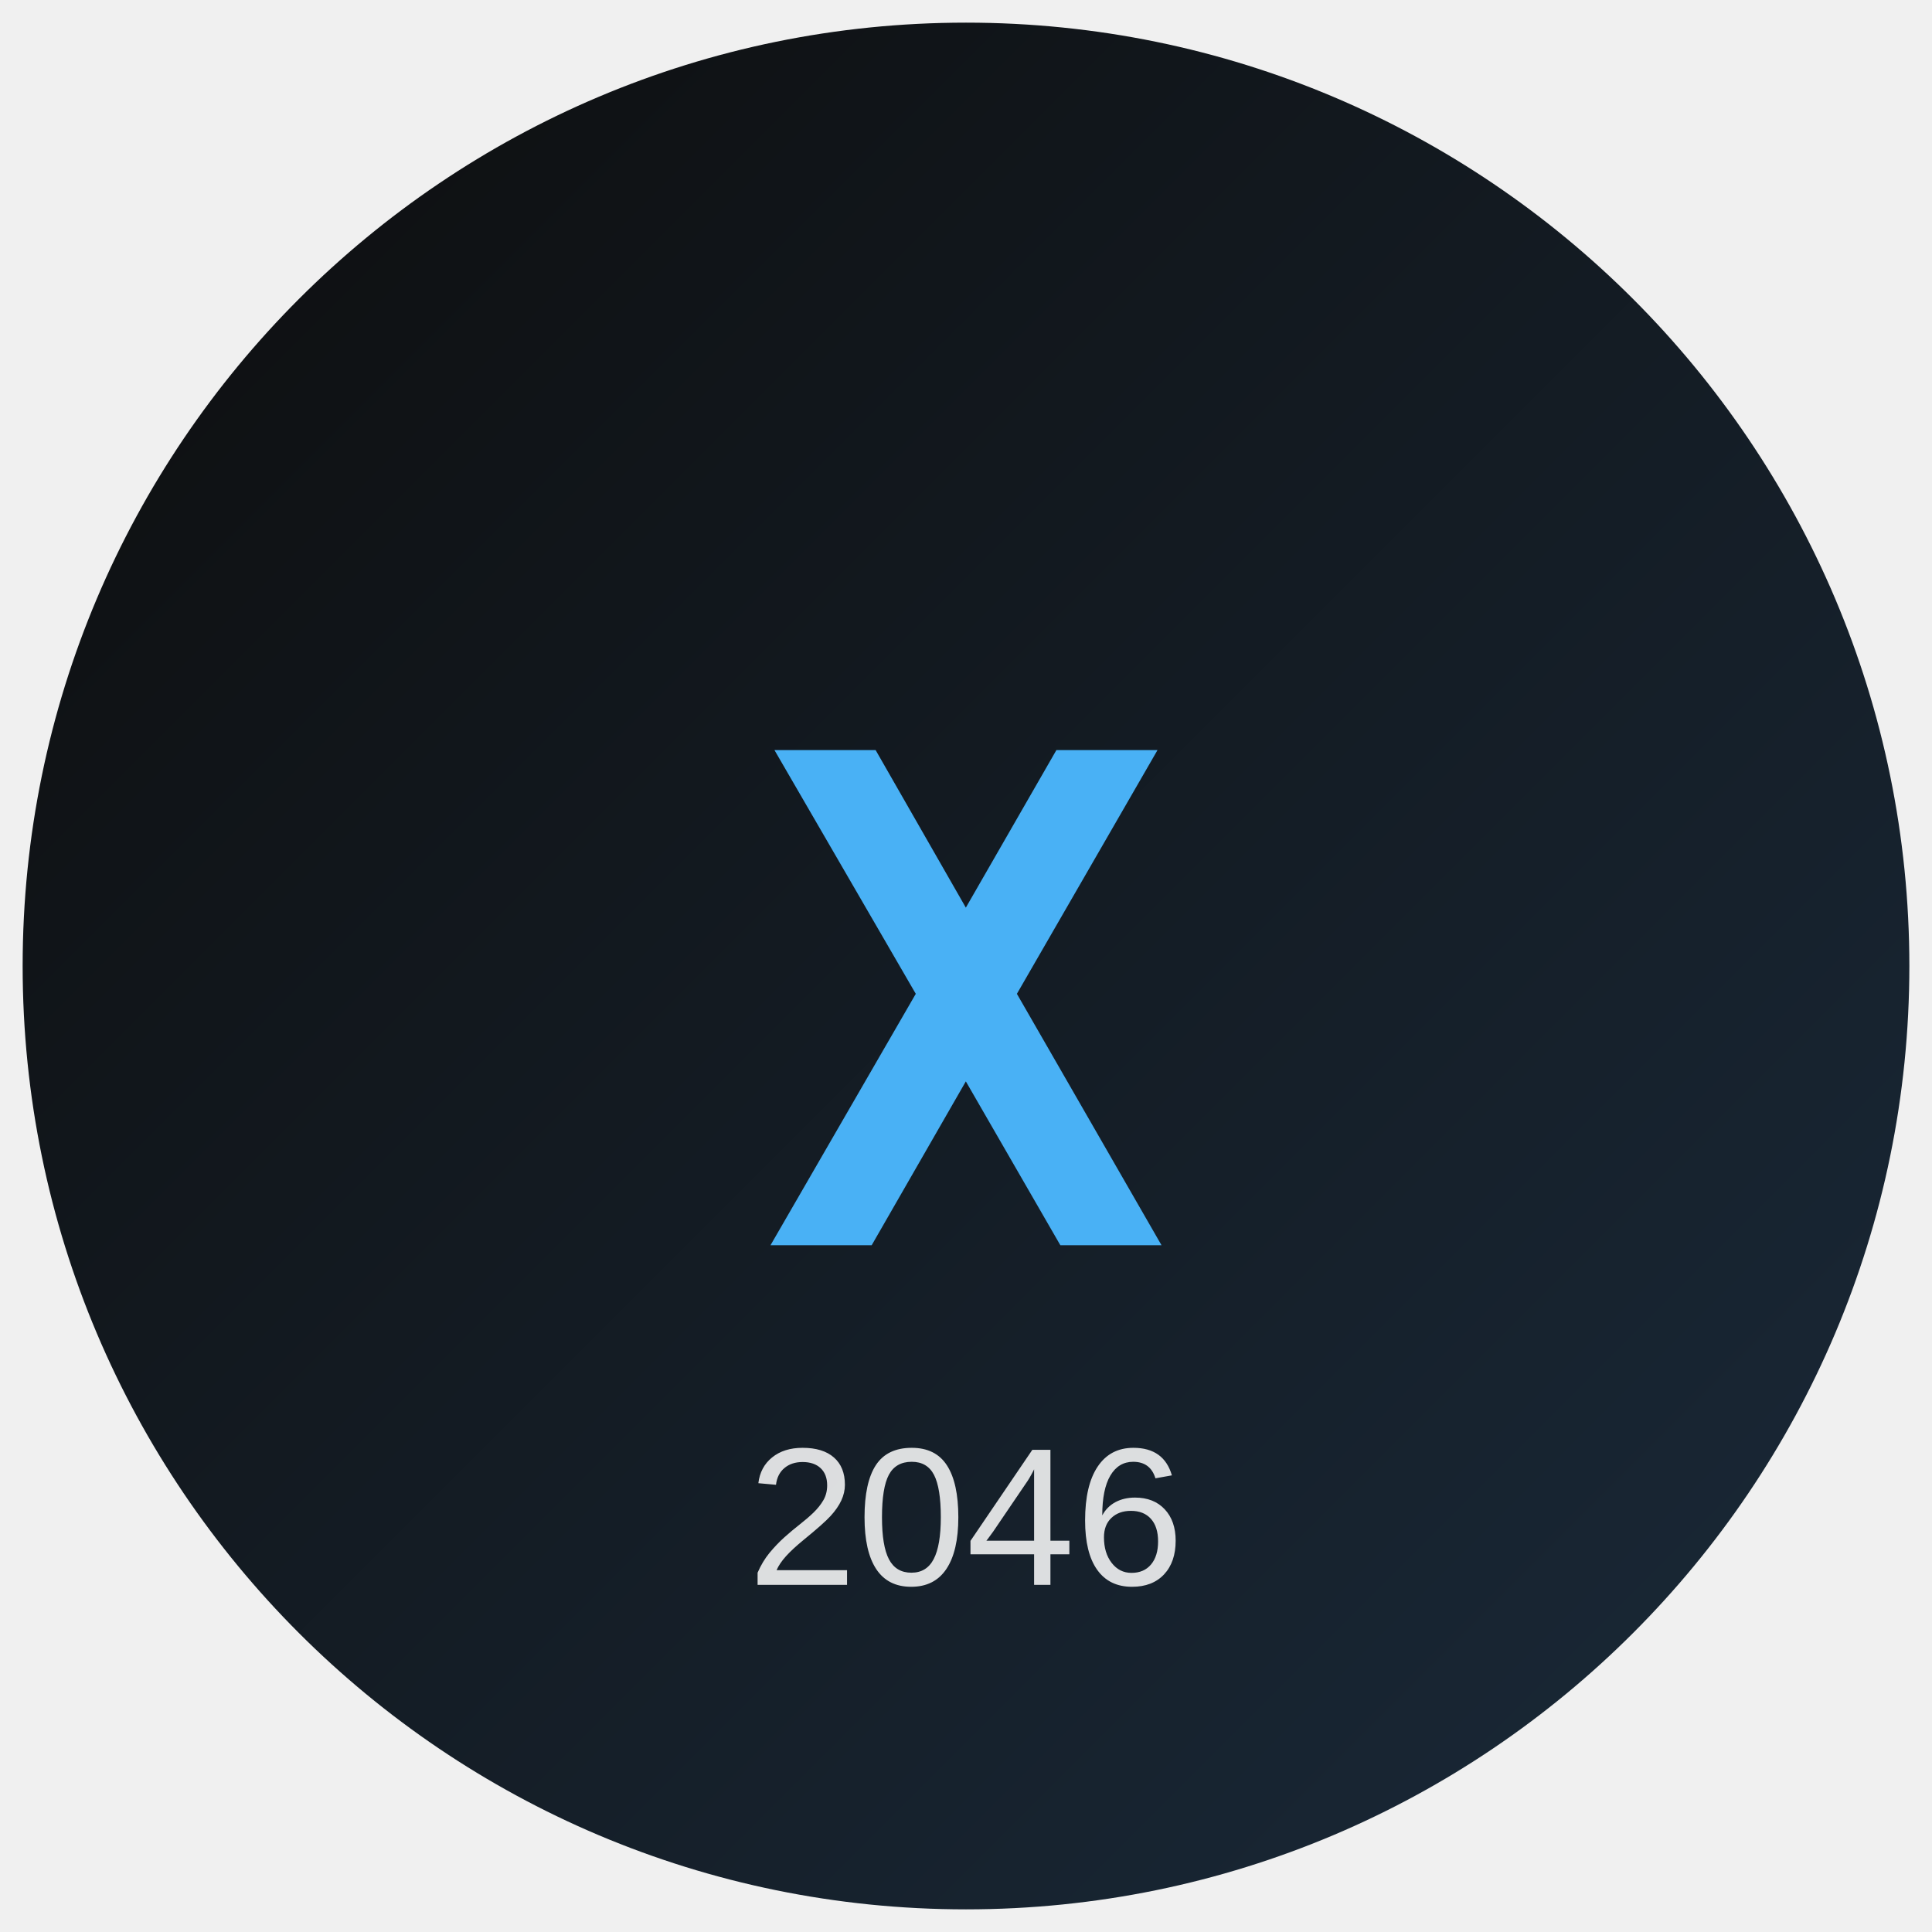
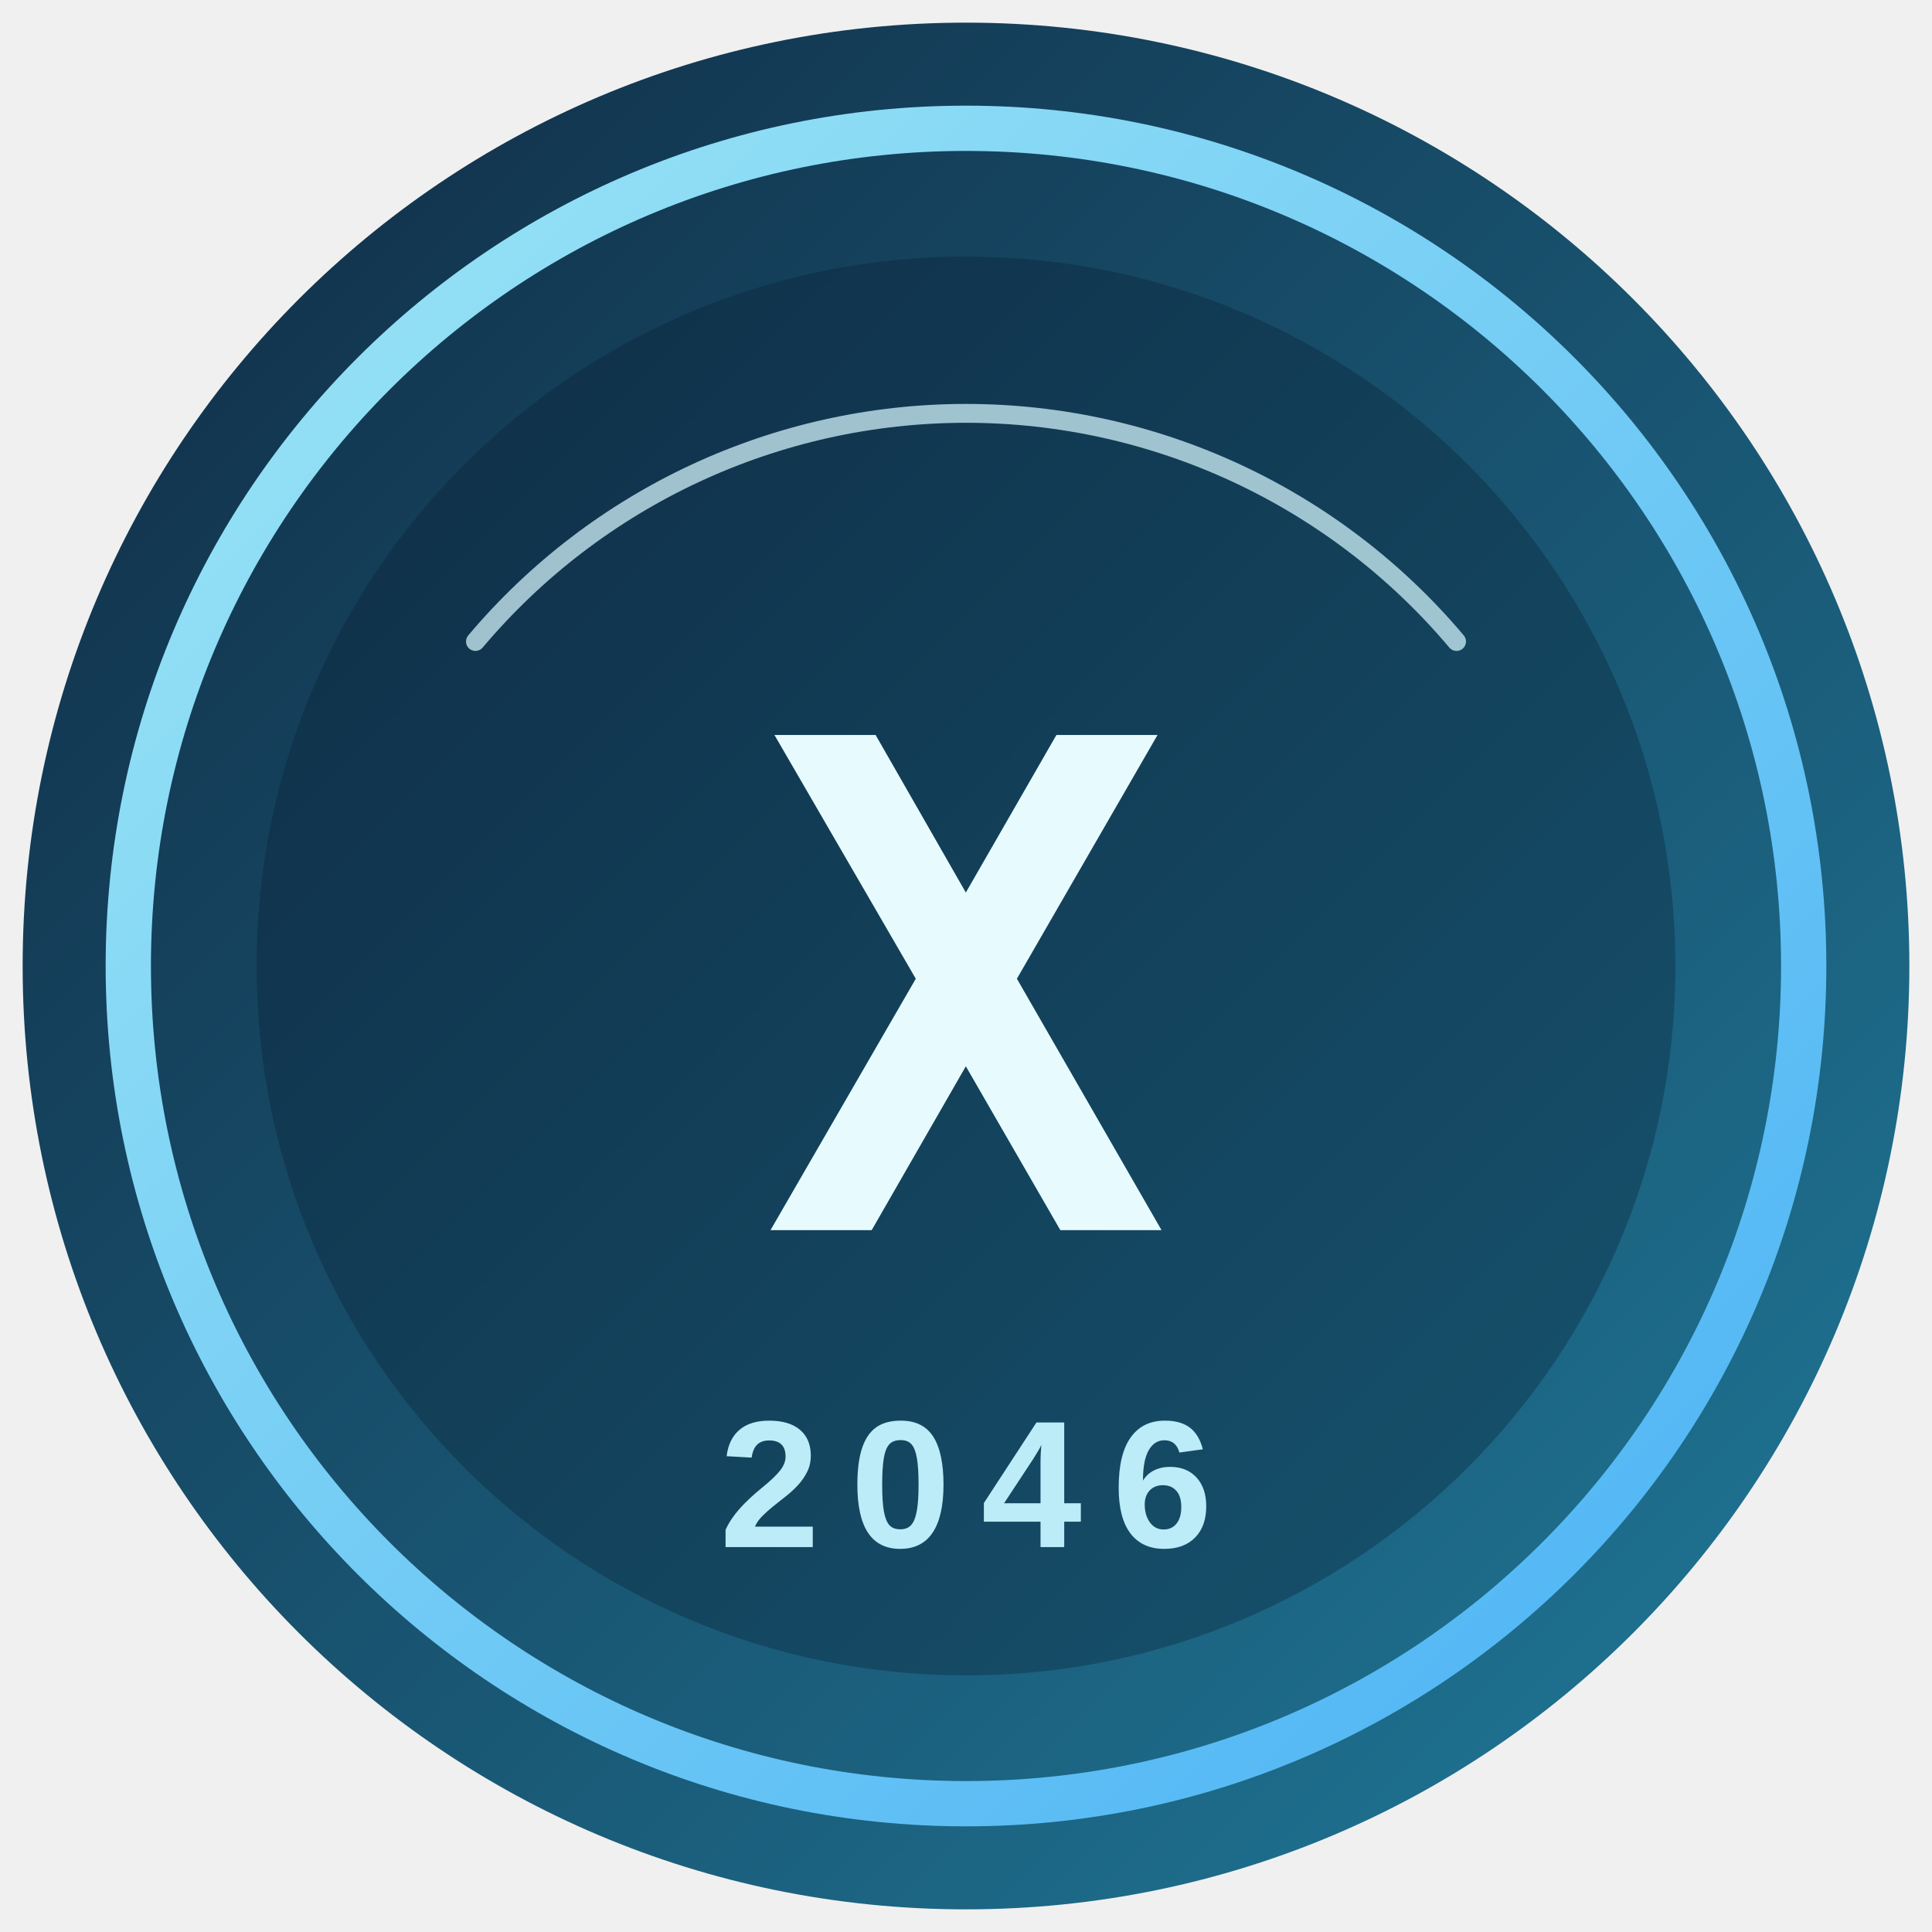
<svg xmlns="http://www.w3.org/2000/svg" viewBox="0 0 512 512">
  <defs>
    <linearGradient id="bg" x1="0" y1="0" x2="1" y2="1">
-       <stop offset="0%" stop-color="#0d0d0d" />
-       <stop offset="100%" stop-color="#1a2a3a" />
+       <stop offset="0%" stop-color="#102a43" />
+       <stop offset="100%" stop-color="#207a9a" />
+     </linearGradient>
+     <linearGradient id="ring" x1="0" y1="0" x2="1" y2="1">
+       <stop offset="0%" stop-color="#9ee7f5" />
+       <stop offset="100%" stop-color="#49b1f5" />
    </linearGradient>
  </defs>
  <circle cx="256" cy="256" r="250" fill="url(#bg)" />
-   <text x="256" y="330" font-family="Consolas, Monaco, monospace" font-size="180" font-weight="bold" fill="#49b1f5" text-anchor="middle">X</text>
-   <text x="256" y="420" font-family="Arial, sans-serif" font-size="52" fill="#ffffff" text-anchor="middle" opacity="0.85">2046</text>
+   <circle cx="256" cy="256" r="222" fill="none" stroke="url(#ring)" stroke-width="12" />
+   <circle cx="256" cy="256" r="188" fill="#0b1f33" fill-opacity="0.34" />
+   <path d="M126 170 A170 170 0 0 1 386 170" fill="none" stroke="#d6f8ff" stroke-opacity="0.72" stroke-width="5" stroke-linecap="round" />
+   <text x="256" y="326" font-family="Consolas, Monaco, monospace" font-size="180" font-weight="bold" fill="#e7fbff" text-anchor="middle">X</text>
+   <text x="256" y="410" font-family="Arial, sans-serif" font-size="48" font-weight="bold" letter-spacing="8" fill="#bcecf7" text-anchor="middle">2046</text>
</svg>
